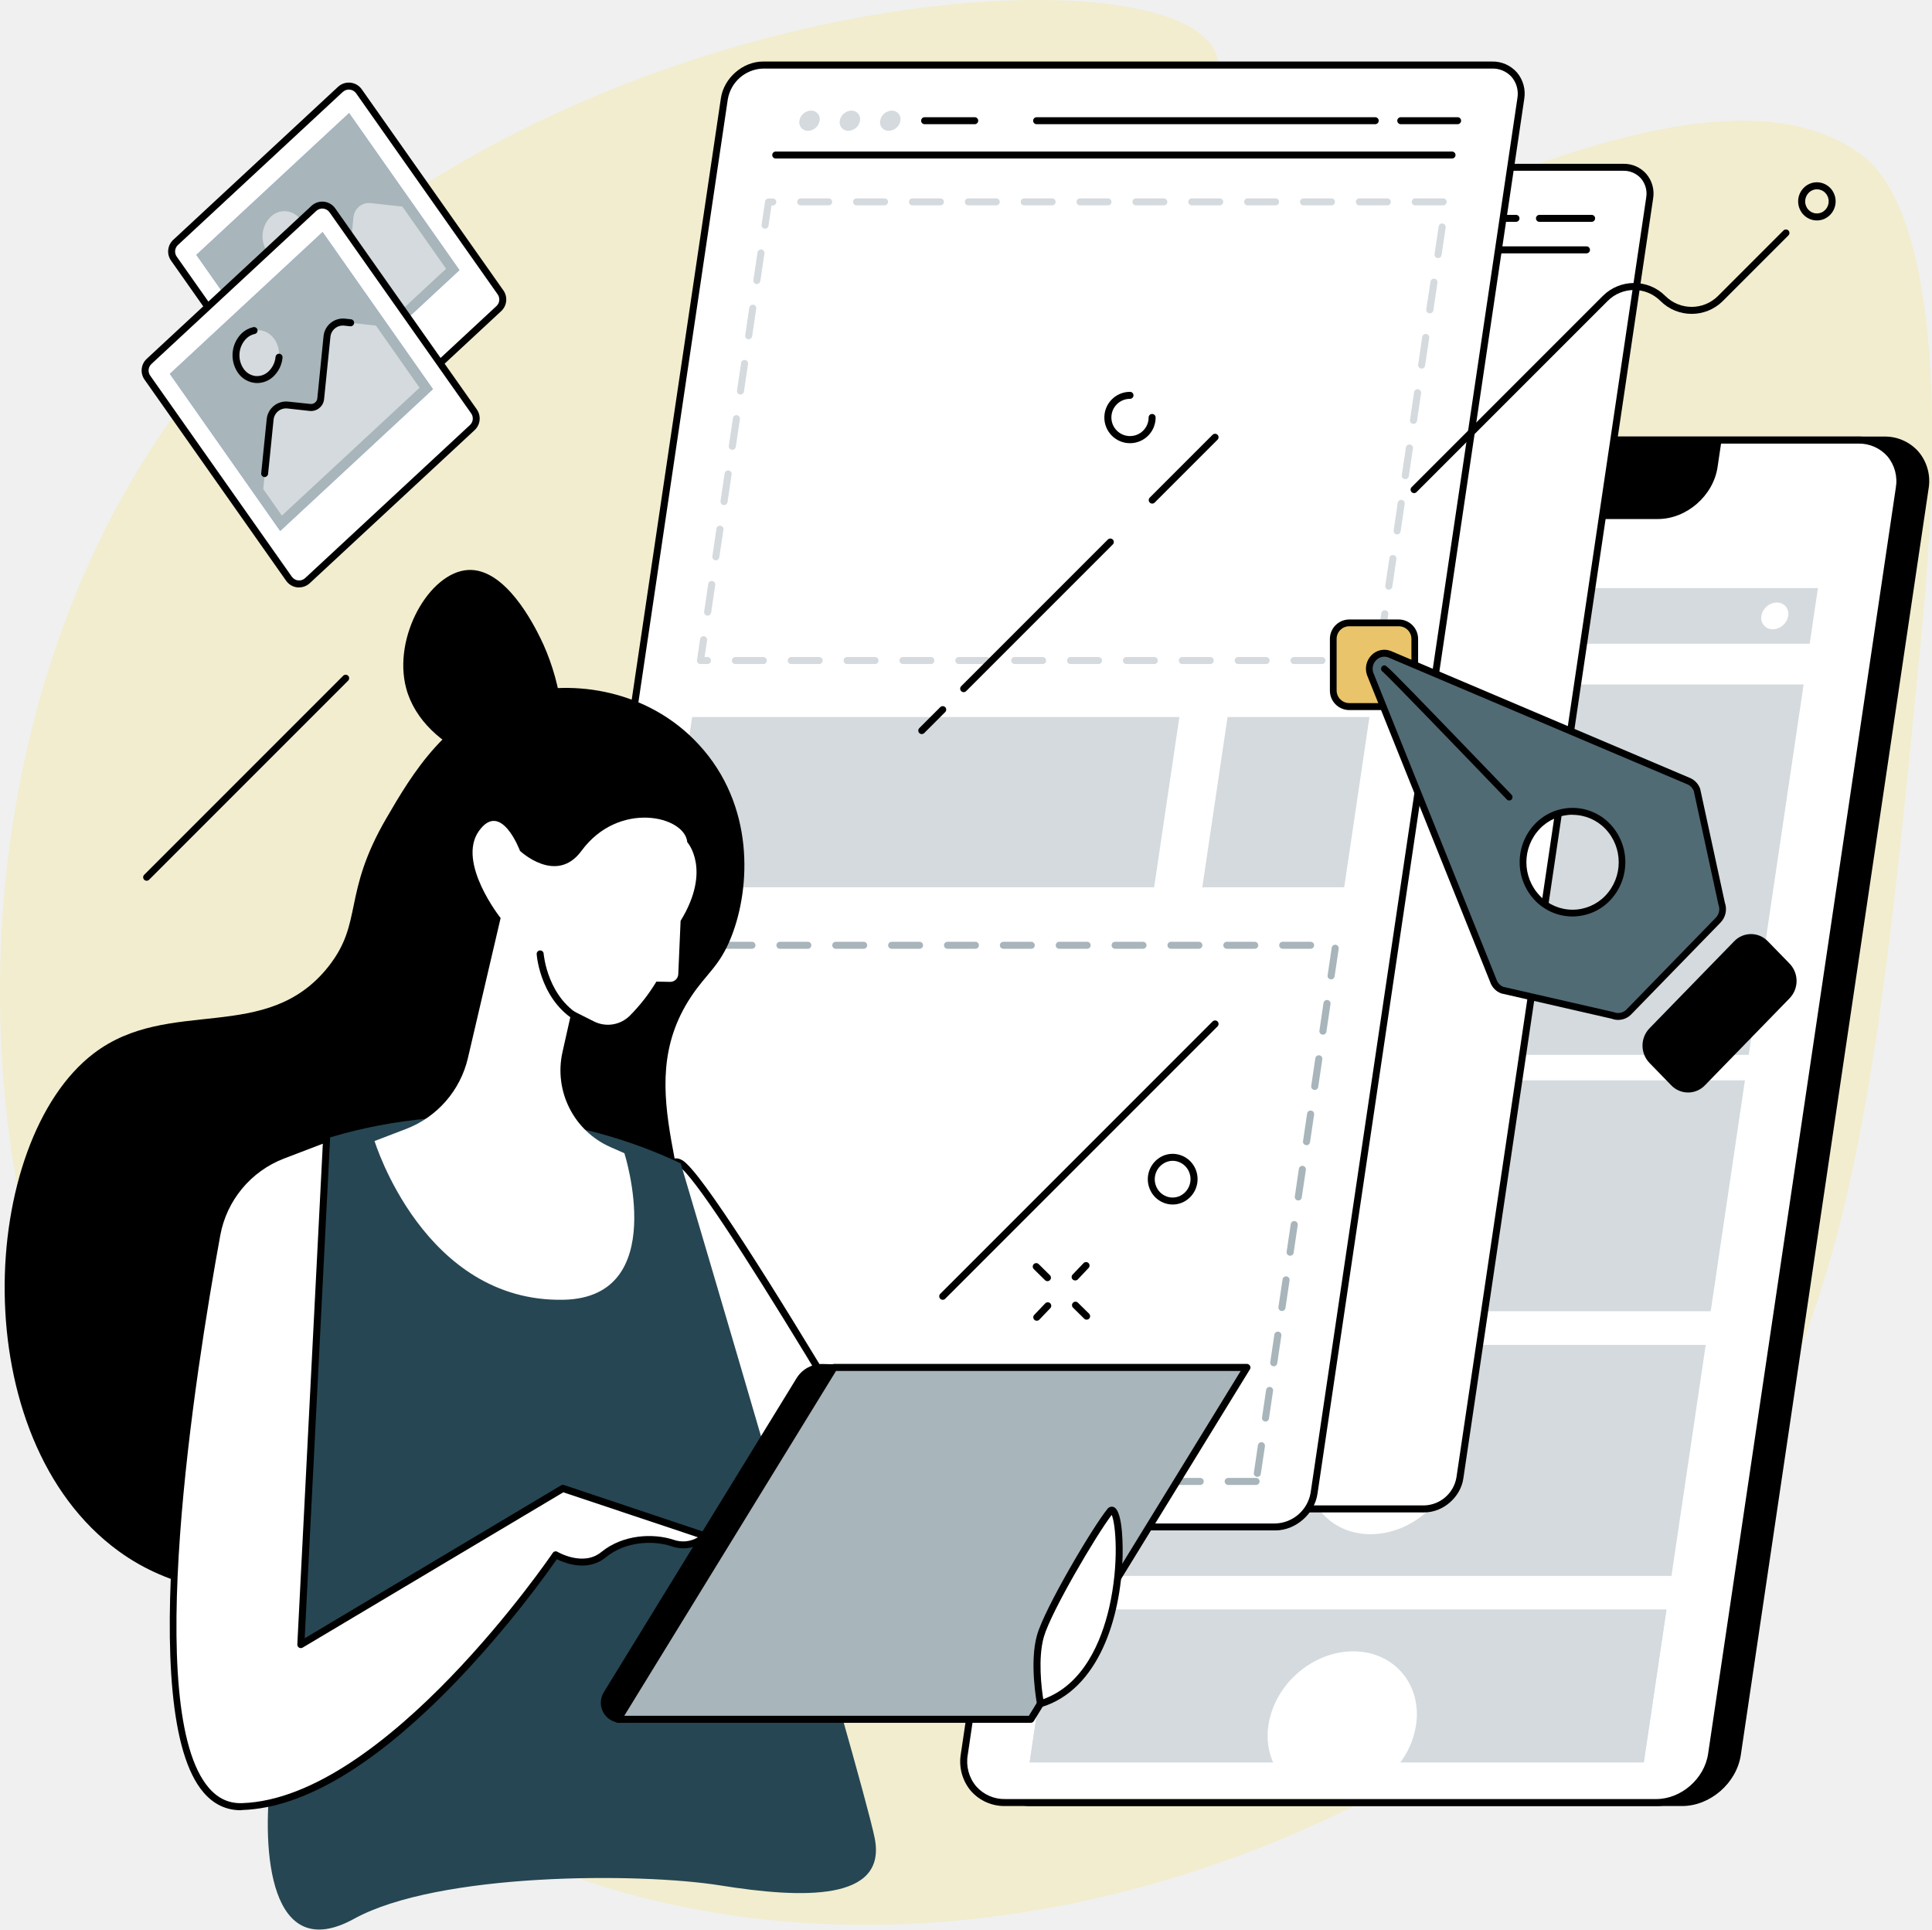
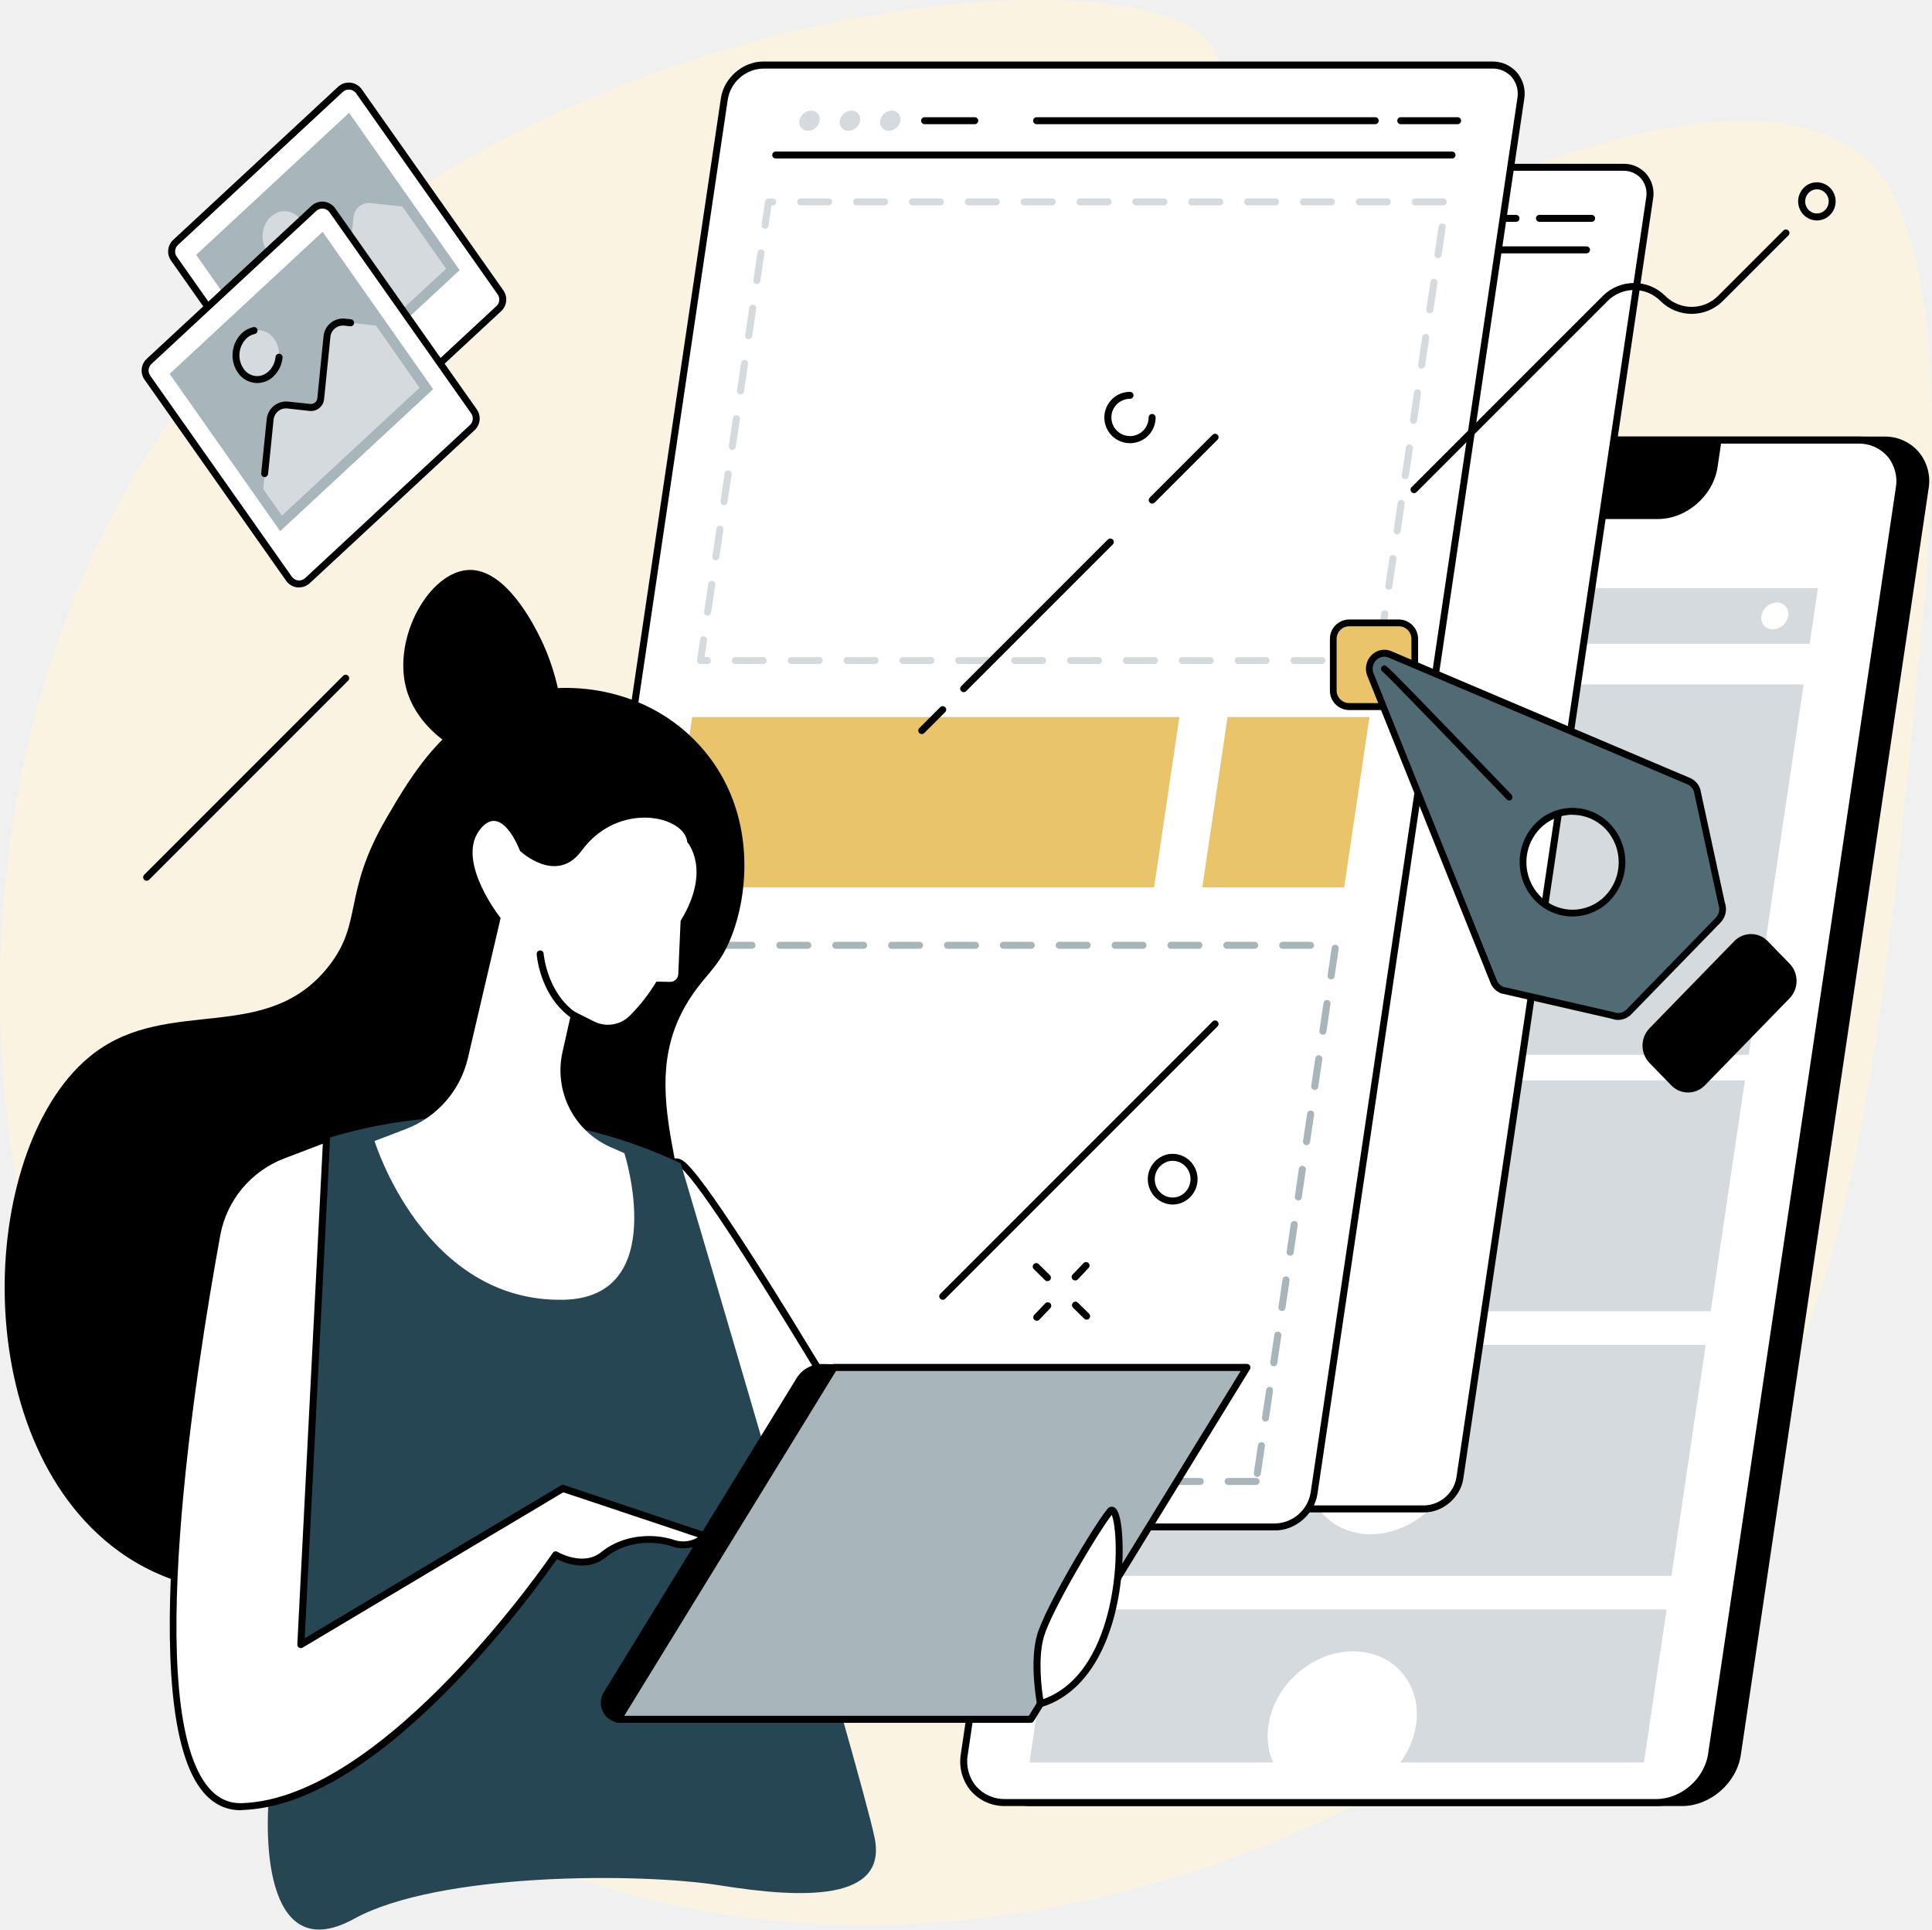
<svg xmlns="http://www.w3.org/2000/svg" viewBox="0 0 830 828.81">
  <defs>
-     <style>.cls-1{fill:#f1edce;}.cls-2{fill:#fff;}.cls-3{fill:#caddff;}.cls-4{fill:#d4dadd;}.cls-5{fill:#99b9ff;}.cls-6{fill:#a8b5ba;}.cls-7{fill:#264653;}.cls-8{fill:#e9c46a;}.cls-9{fill:#516b75;}</style>
+     <style>.cls-1{fill:#fbf3e1;}.cls-2{fill:#fff;}.cls-3{fill:#caddff;}.cls-4{fill:#d4dadd;}.cls-5{fill:#99b9ff;}.cls-6{fill:#a8b5ba;}.cls-7{fill:#e9c46a;}.cls-8{fill:#264653;}.cls-9{fill:#516b75;}</style>
  </defs>
  <g id="Layer_2" data-name="Layer 2">
    <g id="Illustration">
      <g id="UI_and_UX_design" data-name="UI and UX design">
        <path class="cls-1" d="M700.44,691.42c93.48-94.31,104.38-206.59,125-418.64,16.74-172.43-16.93-200.2-27.08-207.28C714.73,7.12,516.17,157.31,488,120.37,471.73,99.05,536.25,47,521.31,20.79,494.55-26.11,205.94-1.65,75.59,177.27c-125.94,172.86-98.78,482.57,113.71,603C363.56,879,585.83,807,700.44,691.42Z" />
        <path d="M809.41,189H529.78c-11.43,0-22.07,9.27-23.77,20.7L425.37,753.56c-1.7,11.43,6.19,20.69,17.62,20.69H722.62c11.43,0,22.07-9.26,23.77-20.69L827,209.74C828.73,198.31,820.84,189,809.41,189Z" />
        <path d="M722.62,775.76H443a19.14,19.14,0,0,1-14.8-6.51,19.53,19.53,0,0,1-4.31-15.91l80.65-543.82c1.8-12.12,13.12-22,25.25-22H809.41a19.16,19.16,0,0,1,14.8,6.5A19.56,19.56,0,0,1,828.52,210L747.87,753.78C746.07,765.9,734.75,775.76,722.62,775.76ZM529.78,190.54c-10.7,0-20.69,8.71-22.28,19.42L426.85,753.78a16.58,16.58,0,0,0,3.61,13.51A16.19,16.19,0,0,0,443,772.76H722.62c10.7,0,20.69-8.71,22.28-19.42l80.65-543.82A16.6,16.6,0,0,0,821.94,196a16.21,16.21,0,0,0-12.53-5.46Z" />
        <path class="cls-2" d="M798.31,189H518.68c-11.43,0-22.07,9.27-23.76,20.7L414.27,753.56c-1.69,11.43,6.2,20.69,17.63,20.69H711.52c11.44,0,22.07-9.26,23.77-20.69l80.65-543.82C817.63,198.31,809.74,189,798.31,189Z" />
        <path d="M711.52,775.76H431.9a19.16,19.16,0,0,1-14.81-6.51,19.56,19.56,0,0,1-4.3-15.91l80.64-543.82c1.8-12.12,13.13-22,25.25-22H798.31a19.15,19.15,0,0,1,14.8,6.5A19.56,19.56,0,0,1,817.42,210L736.77,753.78C735,765.9,723.65,775.76,711.52,775.76ZM518.68,190.54C508,190.54,498,199.25,496.4,210L415.75,753.78a16.59,16.59,0,0,0,3.62,13.51,16.17,16.17,0,0,0,12.53,5.47H711.52c10.7,0,20.7-8.71,22.29-19.42l80.64-543.82A16.61,16.61,0,0,0,810.84,196a16.21,16.21,0,0,0-12.53-5.46Z" />
        <path d="M577.39,189l-1.72,11.61c-1.83,12.33,6.69,22.33,19,22.33H712.24c12.33,0,23.81-10,25.64-22.33L739.6,189Z" />
        <path class="cls-3" d="M655,212.49a6.82,6.82,0,0,1-6.91-8.11,9.74,9.74,0,0,1,9.32-8.12,6.83,6.83,0,0,1,6.91,8.12A9.75,9.75,0,0,1,655,212.49Z" />
        <polygon class="cls-4" points="777.45 276.51 513.61 276.51 517.15 252.6 780.99 252.6 777.45 276.51" />
        <polygon class="cls-4" points="751.26 453.09 487.42 453.09 511.01 293.99 774.85 293.99 751.26 453.09" />
        <path class="cls-2" d="M768.22,264.55a6.92,6.92,0,0,1-6.61,5.76,4.85,4.85,0,0,1-4.9-5.76,6.91,6.91,0,0,1,6.61-5.75A4.84,4.84,0,0,1,768.22,264.55Z" />
        <polygon class="cls-4" points="734.93 563.23 471.09 563.23 485.8 464.04 749.63 464.04 734.93 563.23" />
        <polygon class="cls-4" points="718.07 676.9 454.23 676.9 468.94 577.71 732.78 577.71 718.07 676.9" />
        <polygon class="cls-3" points="706.19 757 442.35 757 452.08 691.39 715.92 691.39 706.19 757" />
        <polygon class="cls-4" points="706.19 757 442.35 757 452.08 691.39 715.92 691.39 706.19 757" />
        <ellipse class="cls-2" cx="610.36" cy="513.63" rx="34.14" ry="29.44" transform="translate(-186.41 552.55) rotate(-42.88)" />
        <ellipse class="cls-2" cx="593.5" cy="627.31" rx="34.14" ry="29.44" transform="translate(-268.26 571.47) rotate(-42.88)" />
        <path class="cls-2" d="M600.7,758.2A36.23,36.23,0,0,0,608.35,741c2.6-17.51-9.49-31.7-27-31.7s-33.81,14.19-36.41,31.7a28.8,28.8,0,0,0,2.54,17.22Z" />
        <path class="cls-2" d="M146.24,38.39,75.43,104.13a5.31,5.31,0,0,0-.74,6.94l60.85,86.37a5.3,5.3,0,0,0,8,.84l70.81-65.74a5.31,5.31,0,0,0,.74-6.94L154.19,39.22A5.3,5.3,0,0,0,146.24,38.39Z" />
        <path d="M139.88,201.2a5.79,5.79,0,0,1-.72,0,6.77,6.77,0,0,1-4.85-2.85L73.47,111.93a6.82,6.82,0,0,1,.94-8.9l70.81-65.74h0a6.81,6.81,0,0,1,10.2,1.07l60.84,86.38a6.82,6.82,0,0,1-.94,8.9l-70.81,65.74A6.79,6.79,0,0,1,139.88,201.2Zm7.38-161.71L76.45,105.23a3.82,3.82,0,0,0-.53,5l60.84,86.37a3.81,3.81,0,0,0,5.71.6l70.81-65.74a3.82,3.82,0,0,0,.53-5L153,40.09a3.81,3.81,0,0,0-5.71-.6Z" />
        <polygon class="cls-5" points="197.39 116.03 131.76 176.96 84.34 109.48 149.97 48.55 197.39 116.03" />
        <polygon class="cls-6" points="197.39 116.03 131.76 176.96 84.34 109.48 149.97 48.55 197.39 116.03" />
        <path class="cls-4" d="M159.28,87.23a6.72,6.72,0,0,0-7.42,6l-2.72,26.86a4.24,4.24,0,0,1-4.69,3.79l-9.55-1.06a6.72,6.72,0,0,0-7.42,6l-3,30.12,8,11.43,59.17-54.93L172.88,88.74Z" />
        <path class="cls-4" d="M129.28,94.56a11.73,11.73,0,0,1-1.51,14.93,8.45,8.45,0,0,1-13-1.44,11.73,11.73,0,0,1,1.51-14.93A8.45,8.45,0,0,1,129.28,94.56Z" />
        <path class="cls-2" d="M134.85,89.5,64,155.24a5.31,5.31,0,0,0-.74,6.94l60.85,86.38a5.31,5.31,0,0,0,7.95.84l70.81-65.75a5.31,5.31,0,0,0,.74-6.94L142.8,90.34A5.3,5.3,0,0,0,134.85,89.5Z" />
        <path d="M128.49,252.31q-.36,0-.72,0a6.82,6.82,0,0,1-4.85-2.86L62.08,163.05a6.83,6.83,0,0,1,.94-8.91L133.83,88.4h0A6.81,6.81,0,0,1,144,89.47l60.84,86.38a6.83,6.83,0,0,1-.93,8.9l-70.82,65.74A6.79,6.79,0,0,1,128.49,252.31ZM135.87,90.6,65.06,156.34a3.82,3.82,0,0,0-.53,5l60.84,86.37a3.82,3.82,0,0,0,5.71.61l70.81-65.75a3.81,3.81,0,0,0,.53-5L141.58,91.2a3.81,3.81,0,0,0-5.71-.6Z" />
        <polygon class="cls-5" points="186 167.15 120.37 228.08 72.95 160.59 138.59 99.66 186 167.15" />
        <polygon class="cls-6" points="186 167.15 120.37 228.08 72.95 160.59 138.59 99.66 186 167.15" />
        <path class="cls-4" d="M147.89,138.34a6.72,6.72,0,0,0-7.42,6l-2.72,26.85a4.25,4.25,0,0,1-4.69,3.8l-9.55-1.06a6.72,6.72,0,0,0-7.42,6l-3,30.13,8,11.42,59.17-54.93-18.75-26.69Z" />
        <ellipse class="cls-4" cx="110.62" cy="152.42" rx="10.61" ry="9.26" transform="translate(-49.28 251.91) rotate(-85.92)" />
        <path d="M110.46,164.53a8.72,8.72,0,0,1-1-.06,10.17,10.17,0,0,1-7.31-4.45,13.29,13.29,0,0,1,1.72-16.89,10.58,10.58,0,0,1,4.9-2.6,1.5,1.5,0,1,1,.63,2.93,7.46,7.46,0,0,0-3.49,1.87,10.21,10.21,0,0,0-1.3,13,7.27,7.27,0,0,0,5.16,3.19,7.12,7.12,0,0,0,5.61-2,9.83,9.83,0,0,0,3-6.22,1.5,1.5,0,1,1,3,.3,12.79,12.79,0,0,1-3.92,8.11A10.19,10.19,0,0,1,110.46,164.53Z" />
        <path d="M113.71,204.91h-.15a1.5,1.5,0,0,1-1.34-1.65L114.58,180a8.4,8.4,0,0,1,9.28-7.49l9.46,1a2.67,2.67,0,0,0,2-.58,2.63,2.63,0,0,0,1-1.79L139,144.37a8.41,8.41,0,0,1,9.28-7.5l2.51.28a1.5,1.5,0,1,1-.33,3l-2.51-.27a5.38,5.38,0,0,0-6,4.81l-2.72,26.77a5.58,5.58,0,0,1-2.06,3.82,5.65,5.65,0,0,1-4.18,1.23l-9.46-1.05a5.39,5.39,0,0,0-6,4.82l-2.36,23.31A1.5,1.5,0,0,1,113.71,204.91Z" />
        <path class="cls-2" d="M697.38,71.86H409.92a16,16,0,0,0-15.25,13.28L313.15,634.85c-1.09,7.33,4,13.28,11.31,13.28H611.92a16,16,0,0,0,15.26-13.28L708.7,85.14C709.78,77.8,704.72,71.86,697.38,71.86Z" />
        <path d="M611.92,649.63H324.46a12.81,12.81,0,0,1-9.9-4.36,13,13,0,0,1-2.89-10.64L393.19,84.92c1.19-8,8.7-14.56,16.73-14.56H697.38a12.79,12.79,0,0,1,9.91,4.36,13,13,0,0,1,2.89,10.64L628.66,635.07C627.47,643.1,620,649.63,611.92,649.63Zm-202-576.27a14.43,14.43,0,0,0-13.77,12L314.63,635.07a10.14,10.14,0,0,0,2.2,8.24,9.86,9.86,0,0,0,7.63,3.32H611.92a14.44,14.44,0,0,0,13.77-12L707.21,84.92A10.08,10.08,0,0,0,705,76.68a9.85,9.85,0,0,0-7.64-3.32Z" />
        <path d="M681.57,108.82H414.92a1.5,1.5,0,0,1,0-3H681.57a1.5,1.5,0,0,1,0,3Z" />
        <path class="cls-3" d="M432.25,93.79a4.78,4.78,0,0,1-4.57,4,3.35,3.35,0,0,1-3.39-4,4.79,4.79,0,0,1,4.57-4A3.35,3.35,0,0,1,432.25,93.79Z" />
        <path class="cls-3" d="M448.16,93.79a4.77,4.77,0,0,1-4.57,4,3.36,3.36,0,0,1-3.39-4,4.8,4.8,0,0,1,4.57-4A3.35,3.35,0,0,1,448.16,93.79Z" />
        <path class="cls-3" d="M464.08,93.79a4.79,4.79,0,0,1-4.57,4,3.35,3.35,0,0,1-3.39-4,4.78,4.78,0,0,1,4.57-4A3.36,3.36,0,0,1,464.08,93.79Z" />
        <path d="M683.77,95.29H661.36a1.5,1.5,0,0,1,0-3h22.41a1.5,1.5,0,0,1,0,3Z" />
        <path d="M651.28,95.29H517.79a1.5,1.5,0,0,1,0-3H651.28a1.5,1.5,0,0,1,0,3Z" />
        <path d="M493.38,95.29H473.62a1.5,1.5,0,0,1,0-3h19.76a1.5,1.5,0,0,1,0,3Z" />
        <path class="cls-2" d="M641,28H327.81a17.39,17.39,0,0,0-16.62,14.47l-88.83,599c-1.18,8,4.34,14.47,12.33,14.47H547.91a17.38,17.38,0,0,0,16.62-14.47l88.83-599C654.55,34.43,649,28,641,28Z" />
        <path d="M547.91,657.37H234.69a13.83,13.83,0,0,1-10.69-4.7,14.11,14.11,0,0,1-3.12-11.49l88.82-599c1.29-8.68,9.42-15.75,18.11-15.75H641a13.87,13.87,0,0,1,10.7,4.7,14.1,14.1,0,0,1,3.11,11.49L566,641.62C564.73,650.3,556.61,657.37,547.91,657.37ZM327.81,29.45a15.87,15.87,0,0,0-15.14,13.19l-88.82,599a11.12,11.12,0,0,0,2.42,9.09,10.9,10.9,0,0,0,8.42,3.66H547.91a15.87,15.87,0,0,0,15.14-13.19l88.83-599a11.19,11.19,0,0,0-2.42-9.09A10.9,10.9,0,0,0,641,29.45Z" />
        <polygon class="cls-2" points="591.92 283.72 300.95 283.72 330.17 86.71 621.14 86.71 591.92 283.72" />
        <path class="cls-4" d="M591.92,285.22h-12a1.5,1.5,0,0,1,0-3h12a1.5,1.5,0,0,1,0,3Zm-24,0h-12a1.5,1.5,0,0,1,0-3h12a1.5,1.5,0,0,1,0,3Zm-24,0h-12a1.5,1.5,0,0,1,0-3h12a1.5,1.5,0,0,1,0,3Zm-24,0h-12a1.5,1.5,0,0,1,0-3h12a1.5,1.5,0,0,1,0,3Zm-24,0h-12a1.5,1.5,0,0,1,0-3h12a1.5,1.5,0,1,1,0,3Zm-24,0h-12a1.5,1.5,0,0,1,0-3h12a1.5,1.5,0,1,1,0,3Zm-24,0h-12a1.5,1.5,0,0,1,0-3h12a1.5,1.5,0,1,1,0,3Zm-24,0h-12a1.5,1.5,0,0,1,0-3h12a1.5,1.5,0,1,1,0,3Zm-24,0h-12a1.5,1.5,0,0,1,0-3h12a1.5,1.5,0,1,1,0,3Zm-24,0h-12a1.5,1.5,0,0,1,0-3h12a1.5,1.5,0,1,1,0,3Zm-24,0h-12a1.5,1.5,0,0,1,0-3h12a1.5,1.5,0,1,1,0,3Zm-24,0h-12a1.5,1.5,0,0,1,0-3h12a1.5,1.5,0,1,1,0,3Zm-24,0h-3a1.51,1.51,0,0,1-1.14-.52,1.49,1.49,0,0,1-.34-1.2l1.32-8.93a1.5,1.5,0,0,1,3,.44l-1.07,7.21h1.23a1.5,1.5,0,1,1,0,3ZM593.14,277h-.22a1.5,1.5,0,0,1-1.26-1.71l1.76-11.87a1.5,1.5,0,1,1,3,.44l-1.76,11.87A1.49,1.49,0,0,1,593.14,277ZM304,264.42h-.23a1.51,1.51,0,0,1-1.26-1.71l1.76-11.87a1.5,1.5,0,0,1,3,.44l-1.76,11.87A1.49,1.49,0,0,1,304,264.42Zm292.62-11.14h-.22a1.5,1.5,0,0,1-1.26-1.71l1.76-11.87a1.5,1.5,0,1,1,3,.44L598.14,252A1.49,1.49,0,0,1,596.66,253.28Zm-289.1-12.6h-.23a1.52,1.52,0,0,1-1.26-1.71l1.76-11.87a1.5,1.5,0,0,1,3,.44L309,239.4A1.49,1.49,0,0,1,307.56,240.68Zm292.62-11.14H600a1.5,1.5,0,0,1-1.26-1.71L600.46,216a1.5,1.5,0,1,1,3,.44l-1.76,11.87A1.49,1.49,0,0,1,600.18,229.54Zm-289.1-12.6h-.22a1.52,1.52,0,0,1-1.27-1.71l1.76-11.87a1.5,1.5,0,0,1,3,.44l-1.76,11.87A1.49,1.49,0,0,1,311.08,216.94ZM603.7,205.8h-.22a1.5,1.5,0,0,1-1.26-1.71L604,192.21a1.5,1.5,0,0,1,3,.44l-1.76,11.87A1.49,1.49,0,0,1,603.7,205.8ZM314.6,193.2h-.22a1.52,1.52,0,0,1-1.27-1.71l1.76-11.87a1.5,1.5,0,0,1,3,.44l-1.76,11.87A1.49,1.49,0,0,1,314.6,193.2Zm292.62-11.14H607a1.51,1.51,0,0,1-1.26-1.71l1.76-11.87a1.5,1.5,0,1,1,3,.44l-1.76,11.87A1.49,1.49,0,0,1,607.22,182.06Zm-289.1-12.6a.82.82,0,0,1-.22,0,1.5,1.5,0,0,1-1.27-1.7l1.76-11.87a1.51,1.51,0,0,1,1.71-1.26,1.49,1.49,0,0,1,1.26,1.7l-1.76,11.87A1.49,1.49,0,0,1,318.12,169.46Zm292.62-11.14h-.22a1.51,1.51,0,0,1-1.26-1.71L611,144.73a1.5,1.5,0,0,1,3,.44L612.22,157A1.49,1.49,0,0,1,610.74,158.32Zm-289.1-12.6a.82.82,0,0,1-.22,0,1.5,1.5,0,0,1-1.27-1.7l1.76-11.87a1.51,1.51,0,0,1,1.71-1.26,1.49,1.49,0,0,1,1.26,1.7l-1.76,11.87A1.49,1.49,0,0,1,321.64,145.72Zm292.62-11.14H614a1.51,1.51,0,0,1-1.26-1.71L614.54,121a1.5,1.5,0,0,1,3,.44l-1.76,11.87A1.5,1.5,0,0,1,614.26,134.58ZM325.16,122l-.22,0a1.5,1.5,0,0,1-1.27-1.7l1.76-11.87a1.51,1.51,0,0,1,1.71-1.26,1.49,1.49,0,0,1,1.26,1.7l-1.76,11.87A1.5,1.5,0,0,1,325.16,122Zm292.63-11.14h-.23a1.51,1.51,0,0,1-1.26-1.71l1.76-11.87a1.5,1.5,0,0,1,3,.44l-1.76,11.87A1.49,1.49,0,0,1,617.79,110.84ZM328.68,98.24l-.22,0a1.5,1.5,0,0,1-1.27-1.7l1.49-10a1.5,1.5,0,0,1,1.49-1.28H332a1.5,1.5,0,0,1,0,3h-.56L330.16,97A1.5,1.5,0,0,1,328.68,98.24ZM620,88.21H608a1.5,1.5,0,0,1,0-3h12a1.5,1.5,0,0,1,0,3Zm-24,0H584a1.5,1.5,0,0,1,0-3h12a1.5,1.5,0,0,1,0,3Zm-24,0H560a1.5,1.5,0,0,1,0-3h12a1.5,1.5,0,0,1,0,3Zm-24,0H536a1.5,1.5,0,0,1,0-3h12a1.5,1.5,0,0,1,0,3Zm-24,0H512a1.5,1.5,0,0,1,0-3h12a1.5,1.5,0,0,1,0,3Zm-24,0H488a1.5,1.5,0,0,1,0-3h12a1.5,1.5,0,0,1,0,3Zm-24,0H464a1.5,1.5,0,0,1,0-3h12a1.5,1.5,0,0,1,0,3Zm-24,0H440a1.5,1.5,0,0,1,0-3h12a1.5,1.5,0,0,1,0,3Zm-24,0H416a1.5,1.5,0,0,1,0-3h12a1.5,1.5,0,0,1,0,3Zm-24,0H392a1.5,1.5,0,0,1,0-3h12a1.5,1.5,0,0,1,0,3Zm-24,0H368a1.5,1.5,0,0,1,0-3h12a1.5,1.5,0,0,1,0,3Zm-24,0H344a1.5,1.5,0,0,1,0-3h12a1.5,1.5,0,0,1,0,3Z" />
-         <polygon class="cls-4" points="495.82 381.13 286.5 381.13 297.35 307.99 506.67 307.99 495.82 381.13" />
-         <polygon class="cls-4" points="577.48 381.13 516.52 381.13 527.37 307.99 588.32 307.99 577.48 381.13" />
+         <polygon class="cls-7" points="495.82 381.13 286.5 381.13 297.35 307.99 506.67 307.99 495.82 381.13" />
+         <polygon class="cls-7" points="577.48 381.13 516.52 381.13 527.37 307.99 588.32 307.99 577.48 381.13" />
        <polygon class="cls-2" points="539.63 636.33 248.66 636.33 282.81 406.06 573.78 406.06 539.63 636.33" />
        <path class="cls-6" d="M539.63,637.83h-12a1.5,1.5,0,0,1,0-3h12a1.5,1.5,0,0,1,0,3Zm-24,0h-12a1.5,1.5,0,0,1,0-3h12a1.5,1.5,0,0,1,0,3Zm-24,0h-12a1.5,1.5,0,0,1,0-3h12a1.5,1.5,0,0,1,0,3Zm-24,0h-12a1.5,1.5,0,0,1,0-3h12a1.5,1.5,0,0,1,0,3Zm-24,0h-12a1.5,1.5,0,0,1,0-3h12a1.5,1.5,0,0,1,0,3Zm-24,0h-12a1.5,1.5,0,0,1,0-3h12a1.5,1.5,0,0,1,0,3Zm-24,0h-12a1.5,1.5,0,0,1,0-3h12a1.5,1.5,0,0,1,0,3Zm-24,0h-12a1.5,1.5,0,0,1,0-3h12a1.5,1.5,0,0,1,0,3Zm-24,0h-12a1.5,1.5,0,0,1,0-3h12a1.5,1.5,0,0,1,0,3Zm-24,0h-12a1.5,1.5,0,0,1,0-3h12a1.5,1.5,0,0,1,0,3Zm-24,0h-12a1.5,1.5,0,0,1,0-3h12a1.5,1.5,0,0,1,0,3Zm-24,0h-12a1.5,1.5,0,0,1,0-3h12a1.5,1.5,0,0,1,0,3Zm-24,0h-3a1.51,1.51,0,0,1-1.14-.52,1.54,1.54,0,0,1-.35-1.2l1.33-8.93a1.5,1.5,0,0,1,3,.44l-1.07,7.21h1.23a1.5,1.5,0,0,1,0,3Zm288.52-3.48h-.22a1.52,1.52,0,0,1-1.27-1.71l1.76-11.87a1.5,1.5,0,0,1,3,.44l-1.76,11.87A1.49,1.49,0,0,1,540.15,634.35ZM251.75,617h-.23a1.5,1.5,0,0,1-1.26-1.71L252,603.44a1.5,1.5,0,0,1,3,.44l-1.76,11.87A1.49,1.49,0,0,1,251.75,617Zm291.92-6.42a.82.82,0,0,1-.22,0,1.5,1.5,0,0,1-1.27-1.7L543.94,597a1.51,1.51,0,0,1,1.71-1.26,1.49,1.49,0,0,1,1.26,1.7l-1.76,11.87A1.49,1.49,0,0,1,543.67,610.61Zm-288.4-17.32H255a1.51,1.51,0,0,1-1.26-1.71l1.76-11.87a1.5,1.5,0,0,1,3,.44L256.75,592A1.49,1.49,0,0,1,255.27,593.29Zm291.92-6.42-.22,0a1.49,1.49,0,0,1-1.26-1.7l1.76-11.87a1.5,1.5,0,1,1,3,.44l-1.76,11.87A1.49,1.49,0,0,1,547.19,586.87Zm-288.4-17.32h-.23a1.52,1.52,0,0,1-1.26-1.71L259.06,556a1.5,1.5,0,0,1,3,.44l-1.76,11.87A1.49,1.49,0,0,1,258.79,569.55Zm291.92-6.42-.22,0a1.49,1.49,0,0,1-1.26-1.7L551,549.54a1.5,1.5,0,1,1,3,.44l-1.76,11.87A1.5,1.5,0,0,1,550.71,563.13Zm-288.4-17.32h-.22a1.52,1.52,0,0,1-1.27-1.71l1.76-11.87a1.5,1.5,0,0,1,3,.44l-1.76,11.87A1.49,1.49,0,0,1,262.31,545.81Zm291.92-6.42-.22,0a1.49,1.49,0,0,1-1.26-1.7l1.76-11.87a1.5,1.5,0,1,1,3,.44l-1.76,11.87A1.5,1.5,0,0,1,554.23,539.39Zm-288.4-17.32h-.22a1.52,1.52,0,0,1-1.27-1.71l1.76-11.87a1.5,1.5,0,0,1,3,.44l-1.76,11.87A1.49,1.49,0,0,1,265.83,522.07Zm291.92-6.42-.22,0a1.49,1.49,0,0,1-1.26-1.7L558,502.06a1.5,1.5,0,1,1,3,.44l-1.76,11.87A1.5,1.5,0,0,1,557.75,515.65Zm-288.4-17.32h-.22a1.52,1.52,0,0,1-1.27-1.71l1.76-11.87a1.5,1.5,0,0,1,3,.44l-1.76,11.87A1.49,1.49,0,0,1,269.35,498.33Zm291.92-6.42-.22,0a1.49,1.49,0,0,1-1.26-1.7l1.76-11.87a1.5,1.5,0,1,1,3,.44l-1.76,11.87A1.5,1.5,0,0,1,561.27,491.91Zm-288.4-17.32a.82.82,0,0,1-.22,0,1.5,1.5,0,0,1-1.27-1.7L273.14,461a1.51,1.51,0,0,1,1.71-1.26,1.49,1.49,0,0,1,1.26,1.7l-1.76,11.87A1.49,1.49,0,0,1,272.87,474.59Zm291.92-6.42-.22,0a1.49,1.49,0,0,1-1.26-1.7l1.76-11.87a1.5,1.5,0,1,1,3,.44l-1.76,11.87A1.51,1.51,0,0,1,564.79,468.17Zm-288.4-17.32-.22,0a1.5,1.5,0,0,1-1.27-1.7l1.76-11.87a1.51,1.51,0,0,1,1.71-1.26,1.49,1.49,0,0,1,1.26,1.7l-1.76,11.87A1.49,1.49,0,0,1,276.39,450.85Zm291.92-6.42-.22,0a1.49,1.49,0,0,1-1.26-1.7l1.76-11.87a1.5,1.5,0,1,1,3,.44l-1.76,11.87A1.51,1.51,0,0,1,568.31,444.43Zm-288.4-17.32-.22,0a1.5,1.5,0,0,1-1.27-1.7l1.77-11.87a1.5,1.5,0,1,1,3,.44l-1.76,11.87A1.5,1.5,0,0,1,279.91,427.11Zm291.93-6.42-.23,0a1.49,1.49,0,0,1-1.26-1.7l1.76-11.87a1.5,1.5,0,1,1,3,.44l-1.76,11.87A1.5,1.5,0,0,1,571.84,420.69Zm-8.79-13.13h-12a1.5,1.5,0,0,1,0-3h12a1.5,1.5,0,0,1,0,3Zm-24,0h-12a1.5,1.5,0,0,1,0-3h12a1.5,1.5,0,0,1,0,3Zm-24,0h-12a1.5,1.5,0,0,1,0-3h12a1.5,1.5,0,0,1,0,3Zm-24,0h-12a1.5,1.5,0,0,1,0-3h12a1.5,1.5,0,0,1,0,3Zm-24,0h-12a1.5,1.5,0,0,1,0-3h12a1.5,1.5,0,0,1,0,3Zm-24,0h-12a1.5,1.5,0,0,1,0-3h12a1.5,1.5,0,0,1,0,3Zm-24,0h-12a1.5,1.5,0,0,1,0-3h12a1.5,1.5,0,0,1,0,3Zm-24,0h-12a1.5,1.5,0,0,1,0-3h12a1.5,1.5,0,0,1,0,3Zm-24,0h-12a1.5,1.5,0,0,1,0-3h12a1.5,1.5,0,0,1,0,3Zm-24,0h-12a1.5,1.5,0,0,1,0-3h12a1.5,1.5,0,0,1,0,3Zm-24,0h-12a1.5,1.5,0,0,1,0-3h12a1.5,1.5,0,0,1,0,3Zm-24,0h-12a1.5,1.5,0,0,1,0-3h12a1.5,1.5,0,0,1,0,3Z" />
        <path d="M623.8,68.09H333.26a1.5,1.5,0,0,1,0-3H623.8a1.5,1.5,0,0,1,0,3Z" />
        <path class="cls-4" d="M352.13,51.85a5.2,5.2,0,0,1-5,4.34,3.65,3.65,0,0,1-3.7-4.34,5.22,5.22,0,0,1,5-4.33A3.64,3.64,0,0,1,352.13,51.85Z" />
        <path class="cls-4" d="M369.47,51.85a5.2,5.2,0,0,1-5,4.34,3.65,3.65,0,0,1-3.7-4.34,5.22,5.22,0,0,1,5-4.33A3.64,3.64,0,0,1,369.47,51.85Z" />
        <path class="cls-4" d="M386.82,51.85a5.22,5.22,0,0,1-5,4.34,3.65,3.65,0,0,1-3.7-4.34,5.22,5.22,0,0,1,5-4.33A3.65,3.65,0,0,1,386.82,51.85Z" />
        <path d="M626.2,53.35H601.78a1.5,1.5,0,0,1,0-3H626.2a1.5,1.5,0,0,1,0,3Z" />
        <path d="M590.8,53.35H445.34a1.5,1.5,0,0,1,0-3H590.8a1.5,1.5,0,0,1,0,3Z" />
        <path d="M418.75,53.35H397.22a1.5,1.5,0,0,1,0-3h21.53a1.5,1.5,0,0,1,0,3Z" />
        <path d="M300.18,319.78c-21.51-23.29-53.5-28.19-77.54-21.62-30.43,8.31-45.77,34.63-56.59,53.19-19.13,32.82-9.89,44.7-24.92,63.77-26.63,33.76-68.36,12.65-100.81,37.32-49.5,37.62-56.23,165.3,10.75,213.91C95.74,698.77,156.5,680,173,674.92c50.17-15.49,112.59-58.7,121.55-117.27,7.41-48.44-24.51-88.73,2.2-129.33,6.8-10.34,12.43-13.15,17.49-26.08C322.47,381.25,324.32,345.9,300.18,319.78Z" />
        <path d="M235.3,325.52c11.43-9.28,4.2-36.62-3.12-51.38-2.74-5.53-15-30.27-31.14-29.31-16.57,1-32.44,28.81-26.53,50.85C181.91,323.23,221.91,336.38,235.3,325.52Z" />
        <path class="cls-2" d="M423.21,709.69s-114.95-200.37-130.77-210,0,91.79,0,91.79l85.84,143.3Z" />
        <path d="M378.28,736.29a1.5,1.5,0,0,1-1.29-.73L291.15,592.27a1.52,1.52,0,0,1-.19-.54c0-.22-3.36-21.63-5.42-43.59-3.8-40.54-.24-47.9,2.76-49.91,1-.67,2.66-1.18,4.92.19,16,9.71,126.59,202.33,131.29,210.52a1.54,1.54,0,0,1,.15,1.15,1.5,1.5,0,0,1-.72.91L379,736.1A1.47,1.47,0,0,1,378.28,736.29ZM293.88,591l84.94,141.79,42.34-23.65C381.23,639.58,303.84,508.39,291.66,501c-1.09-.66-1.51-.38-1.69-.26-1.66,1.11-5.12,7.92-1.44,47.14C290.45,568.34,293.47,588.36,293.88,591Z" />
-         <path class="cls-7" d="M122.74,495.65s78.85-38.68,169.7,4.05c0,0,77.83,262.49,83.32,289.79s-31.13,26-66.23,20.38-121.3-5.55-157.42,14.32S112.29,795.43,116.35,763,122.74,495.65,122.74,495.65Z" />
+         <path class="cls-8" d="M122.74,495.65s78.85-38.68,169.7,4.05c0,0,77.83,262.49,83.32,289.79s-31.13,26-66.23,20.38-121.3-5.55-157.42,14.32S112.29,795.43,116.35,763,122.74,495.65,122.74,495.65Z" />
        <path class="cls-2" d="M129.26,706.43l112.57-67.11L303,659.79a13.6,13.6,0,0,1-14.06,3c-8.7-2.86-21-2.08-29.65,5s-20.53,0-20.53,0S167.18,773.85,104.11,776c-51.28,1.78-23.26-178.33-11-245.77a45.11,45.11,0,0,1,28.29-34L140.3,489Z" />
        <path d="M103.36,777.55c-6.2,0-11.53-2.54-15.87-7.57-29.47-34.1-6.9-179.19,4.17-240a46.84,46.84,0,0,1,29.23-35.16l18.88-7.2a1.49,1.49,0,0,1,1.41.19,1.53,1.53,0,0,1,.62,1.29L130.9,703.7,241.06,638a1.5,1.5,0,0,1,1.24-.13l61.15,20.47a1.47,1.47,0,0,1,1,1,1.5,1.5,0,0,1-.34,1.39,15,15,0,0,1-15.64,3.44c-7.95-2.61-19.77-2.15-28.23,4.77-7.79,6.37-17.57,2.5-21,.8a458.44,458.44,0,0,1-43.06,52.36c-34.48,35.82-65.43,54.44-92,55.36Zm35.33-286.29L122,497.64a43.8,43.8,0,0,0-27.35,32.89C83.62,590.9,61.14,734.9,89.76,768c4,4.58,8.63,6.71,14.29,6.51C165.64,772.4,236.78,668.07,237.49,667a1.5,1.5,0,0,1,2-.44c.1.06,11,6.47,18.8.12,9.35-7.64,22.34-8.16,31.06-5.3a12.25,12.25,0,0,0,10.49-1.06L242,641,130,707.72a1.51,1.51,0,0,1-2.27-1.37Z" />
        <path d="M431,731.83l-164.31,6.64a7.11,7.11,0,0,1-6.06-10.83l82.88-134.95a11.2,11.2,0,0,1,9.54-5.34l166.09,3.8Z" />
        <path d="M266.78,740a8.61,8.61,0,0,1-7.39-13.12l82.88-135a12.8,12.8,0,0,1,10.82-6l168.77,3.86-90,143.58L266.79,740Zm86.27-151.12a9.73,9.73,0,0,0-8.22,4.62L261.94,728.42a5.62,5.62,0,0,0,4.79,8.55l163.46-6.61,86.32-137.77Z" />
        <polygon class="cls-6" points="442.87 738.47 265.51 738.47 358.32 587.35 535.68 587.35 442.87 738.47" />
        <path d="M442.87,740H265.51a1.5,1.5,0,0,1-1.31-.77,1.48,1.48,0,0,1,0-1.52L357,586.57a1.51,1.51,0,0,1,1.28-.72H535.68a1.5,1.5,0,0,1,1.31.77,1.48,1.48,0,0,1,0,1.52L444.15,739.25A1.51,1.51,0,0,1,442.87,740Zm-174.68-3H442l91-148.12H359.16Z" />
        <path class="cls-2" d="M447,731.83s-3.34-17.47,0-29.12,24-46.3,29.9-53.56S487.77,719.33,447,731.83Z" />
        <path d="M447,733.33a1.56,1.56,0,0,1-.78-.22,1.51,1.51,0,0,1-.7-1c-.13-.73-3.36-18,0-29.81,3.34-11.67,23.95-46.44,30.19-54.09a2.33,2.33,0,0,1,2.7-.9c4.33,1.62,3.92,19.43,3.86,21.46-.78,26.26-10.35,57-34.86,64.49A1.39,1.39,0,0,1,447,733.33Zm30.63-82.67c-6.55,8.5-26.09,41.63-29.19,52.46-2.6,9.11-1,22.12-.25,26.73,17.3-6.25,24.95-24.73,28.33-39.36C480.87,671.43,479.29,654.38,477.58,650.66Z" />
        <path class="cls-2" d="M255.19,438.75a13.32,13.32,0,0,0,15.4-2.49A77.85,77.85,0,0,0,282,421.63l5.87.12a3.45,3.45,0,0,0,3.52-3.3l1-22.91c13.49-22,2.87-33.8,2.87-33.8-1-11.29-29.5-18-45.46,3.74-10.83,14.75-26.41,0-26.41,0s-8.15-22-17.69-8.47,9.37,37.32,9.37,37.32L201,454.54a43.07,43.07,0,0,1-26.51,30.37l-13.58,5.2s21.21,69.47,81.27,68.18c45.84-1,26.07-62.93,26.07-62.93l-6-2.65a36,36,0,0,1-20.58-40.9l4-17.83Z" />
        <path d="M250.48,440a1.51,1.51,0,0,1-.65-.15c-17.53-8.52-19.21-29.16-19.27-30a1.5,1.5,0,1,1,3-.21c0,.19,1.64,19.8,17.59,27.55a1.5,1.5,0,0,1-.66,2.85Z" />
-         <path class="cls-8" d="M601,267.53H579.56a6.89,6.89,0,0,0-6.79,7v22a6.89,6.89,0,0,0,6.79,7H601a6.9,6.9,0,0,0,6.8-7v-22A6.9,6.9,0,0,0,601,267.53Z" />
+         <path class="cls-7" d="M601,267.53H579.56a6.89,6.89,0,0,0-6.79,7v22a6.89,6.89,0,0,0,6.79,7H601a6.9,6.9,0,0,0,6.8-7v-22A6.9,6.9,0,0,0,601,267.53Z" />
        <path d="M601,305H579.56a8.35,8.35,0,0,1-8.23-8.45v-22a8.36,8.36,0,0,1,8.23-8.46H601a8.36,8.36,0,0,1,8.23,8.46v22A8.35,8.35,0,0,1,601,305Zm-21.42-36a5.44,5.44,0,0,0-5.36,5.5v22a5.44,5.44,0,0,0,5.36,5.5H601a5.44,5.44,0,0,0,5.36-5.5v-22A5.44,5.44,0,0,0,601,269Z" />
        <path class="cls-9" d="M739.62,388.1,729,339.29a6.58,6.58,0,0,0-3.92-3.89L596.88,281c-5.13-1.84-10,3.22-8.26,8.49l52.94,131.78a6.59,6.59,0,0,0,3.79,4l47.5,10.89a6.38,6.38,0,0,0,6.92-1.51l38.38-39.44A6.81,6.81,0,0,0,739.62,388.1Zm-49-2.31a20.88,20.88,0,0,1-30.1,0,22.3,22.3,0,0,1,0-30.93,20.88,20.88,0,0,1,30.1,0A22.29,22.29,0,0,1,690.6,385.79Z" />
        <path d="M695.18,438.09a7.67,7.67,0,0,1-2.74-.5L645,426.72l-.21-.06a8,8,0,0,1-4.63-4.91L587.29,290a8.25,8.25,0,0,1,1.85-8.51,7.71,7.71,0,0,1,8.21-1.94L725.66,334a8,8,0,0,1,4.71,4.73.83.83,0,0,1,.06.21L741,387.68a8.31,8.31,0,0,1-1.83,8.58l-38.38,39.45A7.86,7.86,0,0,1,695.18,438.09Zm-49.4-14.22,47.38,10.85.21.07a5,5,0,0,0,5.38-1.17l38.39-39.45a5.31,5.31,0,0,0,1.14-5.53.83.83,0,0,1-.06-.21l-10.57-48.7a5.13,5.13,0,0,0-3-2.94L596.33,282.36a4.8,4.8,0,0,0-5.16,1.26A5.19,5.19,0,0,0,590,289L642.89,420.7A5.23,5.23,0,0,0,645.78,423.87Zm29.77-30.21a22.33,22.33,0,0,1-16.06-6.82,23.83,23.83,0,0,1,0-33,22.32,22.32,0,0,1,32.13,0,23.83,23.83,0,0,1,0,33h0A22.35,22.35,0,0,1,675.55,393.66Zm0-43.71a19.49,19.49,0,0,0-14,6,20.81,20.81,0,0,0,0,28.84,19.49,19.49,0,0,0,28.06,0h0a20.81,20.81,0,0,0,0-28.84A19.53,19.53,0,0,0,675.55,350Zm15.05,35.84h0Z" />
        <path d="M768.82,428.8l-36.37,37.37a10,10,0,0,1-14.48,0l-9.34-9.6a10.73,10.73,0,0,1,0-14.88L745,404.32a10,10,0,0,1,14.48,0l9.35,9.6A10.73,10.73,0,0,1,768.82,428.8Z" />
        <path d="M648.35,343.85a1.38,1.38,0,0,1-1-.44c-20.19-21-50.77-52.73-53.27-54.82a2,2,0,0,1-.34-.26,1.51,1.51,0,0,1,0-2.09,1.43,1.43,0,0,1,1-.44h0c.86,0,1.07,0,28.1,28,13.16,13.61,26.39,27.41,26.52,27.55a1.51,1.51,0,0,1,0,2.09A1.43,1.43,0,0,1,648.35,343.85Zm-52.59-55.52a1.48,1.48,0,0,1-.81.42A1.42,1.42,0,0,0,595.76,288.33Z" />
        <path d="M607.5,211.81a1.47,1.47,0,0,1-1.06-.44,1.49,1.49,0,0,1,0-2.12l82.12-82.12a19,19,0,0,1,26.88,0,16,16,0,0,0,22.62,0L766.19,99a1.51,1.51,0,0,1,2.12,0,1.49,1.49,0,0,1,0,2.12l-28.12,28.13a19,19,0,0,1-26.88,0,16,16,0,0,0-22.62,0l-82.13,82.12A1.47,1.47,0,0,1,607.5,211.81Z" />
        <path d="M495,216.31a1.47,1.47,0,0,1-1.06-.44,1.49,1.49,0,0,1,0-2.12l27-27a1.51,1.51,0,0,1,2.12,0,1.49,1.49,0,0,1,0,2.12l-27,27A1.47,1.47,0,0,1,495,216.31Z" />
        <path d="M414,297.31a1.47,1.47,0,0,1-1.06-.44,1.49,1.49,0,0,1,0-2.12l63-63a1.51,1.51,0,0,1,2.12,0,1.49,1.49,0,0,1,0,2.12l-63,63A1.47,1.47,0,0,1,414,297.31Z" />
        <path d="M396,315.31a1.47,1.47,0,0,1-1.06-.44,1.49,1.49,0,0,1,0-2.12l9-9a1.51,1.51,0,0,1,2.12,0,1.49,1.49,0,0,1,0,2.12l-9,9A1.47,1.47,0,0,1,396,315.31Z" />
        <path d="M405,558.31a1.47,1.47,0,0,1-1.06-.44,1.49,1.49,0,0,1,0-2.12l117-117a1.51,1.51,0,0,1,2.12,0,1.49,1.49,0,0,1,0,2.12l-117,117A1.47,1.47,0,0,1,405,558.31Z" />
        <path d="M63,378.31a1.47,1.47,0,0,1-1.06-.44,1.49,1.49,0,0,1,0-2.12l85.5-85.5a1.51,1.51,0,0,1,2.12,0,1.49,1.49,0,0,1,0,2.12l-85.5,85.5A1.47,1.47,0,0,1,63,378.31Z" />
        <path d="M485.46,190.37a11,11,0,1,1,0-22.06,1.5,1.5,0,0,1,0,3,8,8,0,1,0,8,8,1.5,1.5,0,0,1,3,0A11,11,0,0,1,485.46,190.37Z" />
        <path d="M461.89,550a1.49,1.49,0,0,1-1.09-2.53l4.73-4.94a1.5,1.5,0,0,1,2.16,2.08L463,549.58A1.48,1.48,0,0,1,461.89,550Z" />
        <path d="M445.37,567.31a1.52,1.52,0,0,1-1-.41,1.5,1.5,0,0,1-.05-2.12l4.72-4.94a1.5,1.5,0,0,1,2.17,2.08l-4.72,4.93A1.48,1.48,0,0,1,445.37,567.31Z" />
        <path d="M450,550.31a1.52,1.52,0,0,1-1.05-.43l-4.8-4.73a1.5,1.5,0,1,1,2.11-2.13l4.79,4.72a1.5,1.5,0,0,1-1.05,2.57Z" />
        <path d="M466.77,566.84a1.52,1.52,0,0,1-1-.43l-4.8-4.73a1.51,1.51,0,0,1,0-2.12,1.49,1.49,0,0,1,2.12,0l4.79,4.72a1.5,1.5,0,0,1-1.05,2.57Z" />
        <path d="M503.82,517.39a10.56,10.56,0,0,1-3.82-.72,10.72,10.72,0,0,1-6-5.8,11,11,0,0,1,5.47-14.33,10.45,10.45,0,0,1,8.12-.21,10.72,10.72,0,0,1,6,5.79,11,11,0,0,1-5.47,14.33A10.53,10.53,0,0,1,503.82,517.39Zm0-18.78a7.37,7.37,0,0,0-3.08.67h0a8,8,0,0,0-4,10.41,7.72,7.72,0,0,0,4.31,4.18,7.46,7.46,0,0,0,5.81-.15,8,8,0,0,0,3.94-10.41,7.72,7.72,0,0,0-4.31-4.18A7.34,7.34,0,0,0,503.81,498.61Zm-3.7-.7h0Z" />
        <path d="M780.55,94.69a7.94,7.94,0,0,1-2.87-.54,8.06,8.06,0,0,1-4.5-4.36A8.26,8.26,0,0,1,777.29,79a7.9,7.9,0,0,1,6.13-.16,8.09,8.09,0,0,1,4.5,4.36A8.27,8.27,0,0,1,783.8,94,7.86,7.86,0,0,1,780.55,94.69Zm0-13.38a4.9,4.9,0,0,0-2,.44,5.24,5.24,0,0,0-2.6,6.85,5.09,5.09,0,0,0,2.83,2.75,4.89,4.89,0,0,0,3.81-.1,5.24,5.24,0,0,0,2.59-6.85,5.06,5.06,0,0,0-2.83-2.75A4.81,4.81,0,0,0,780.55,81.31Z" />
      </g>
    </g>
  </g>
</svg>
